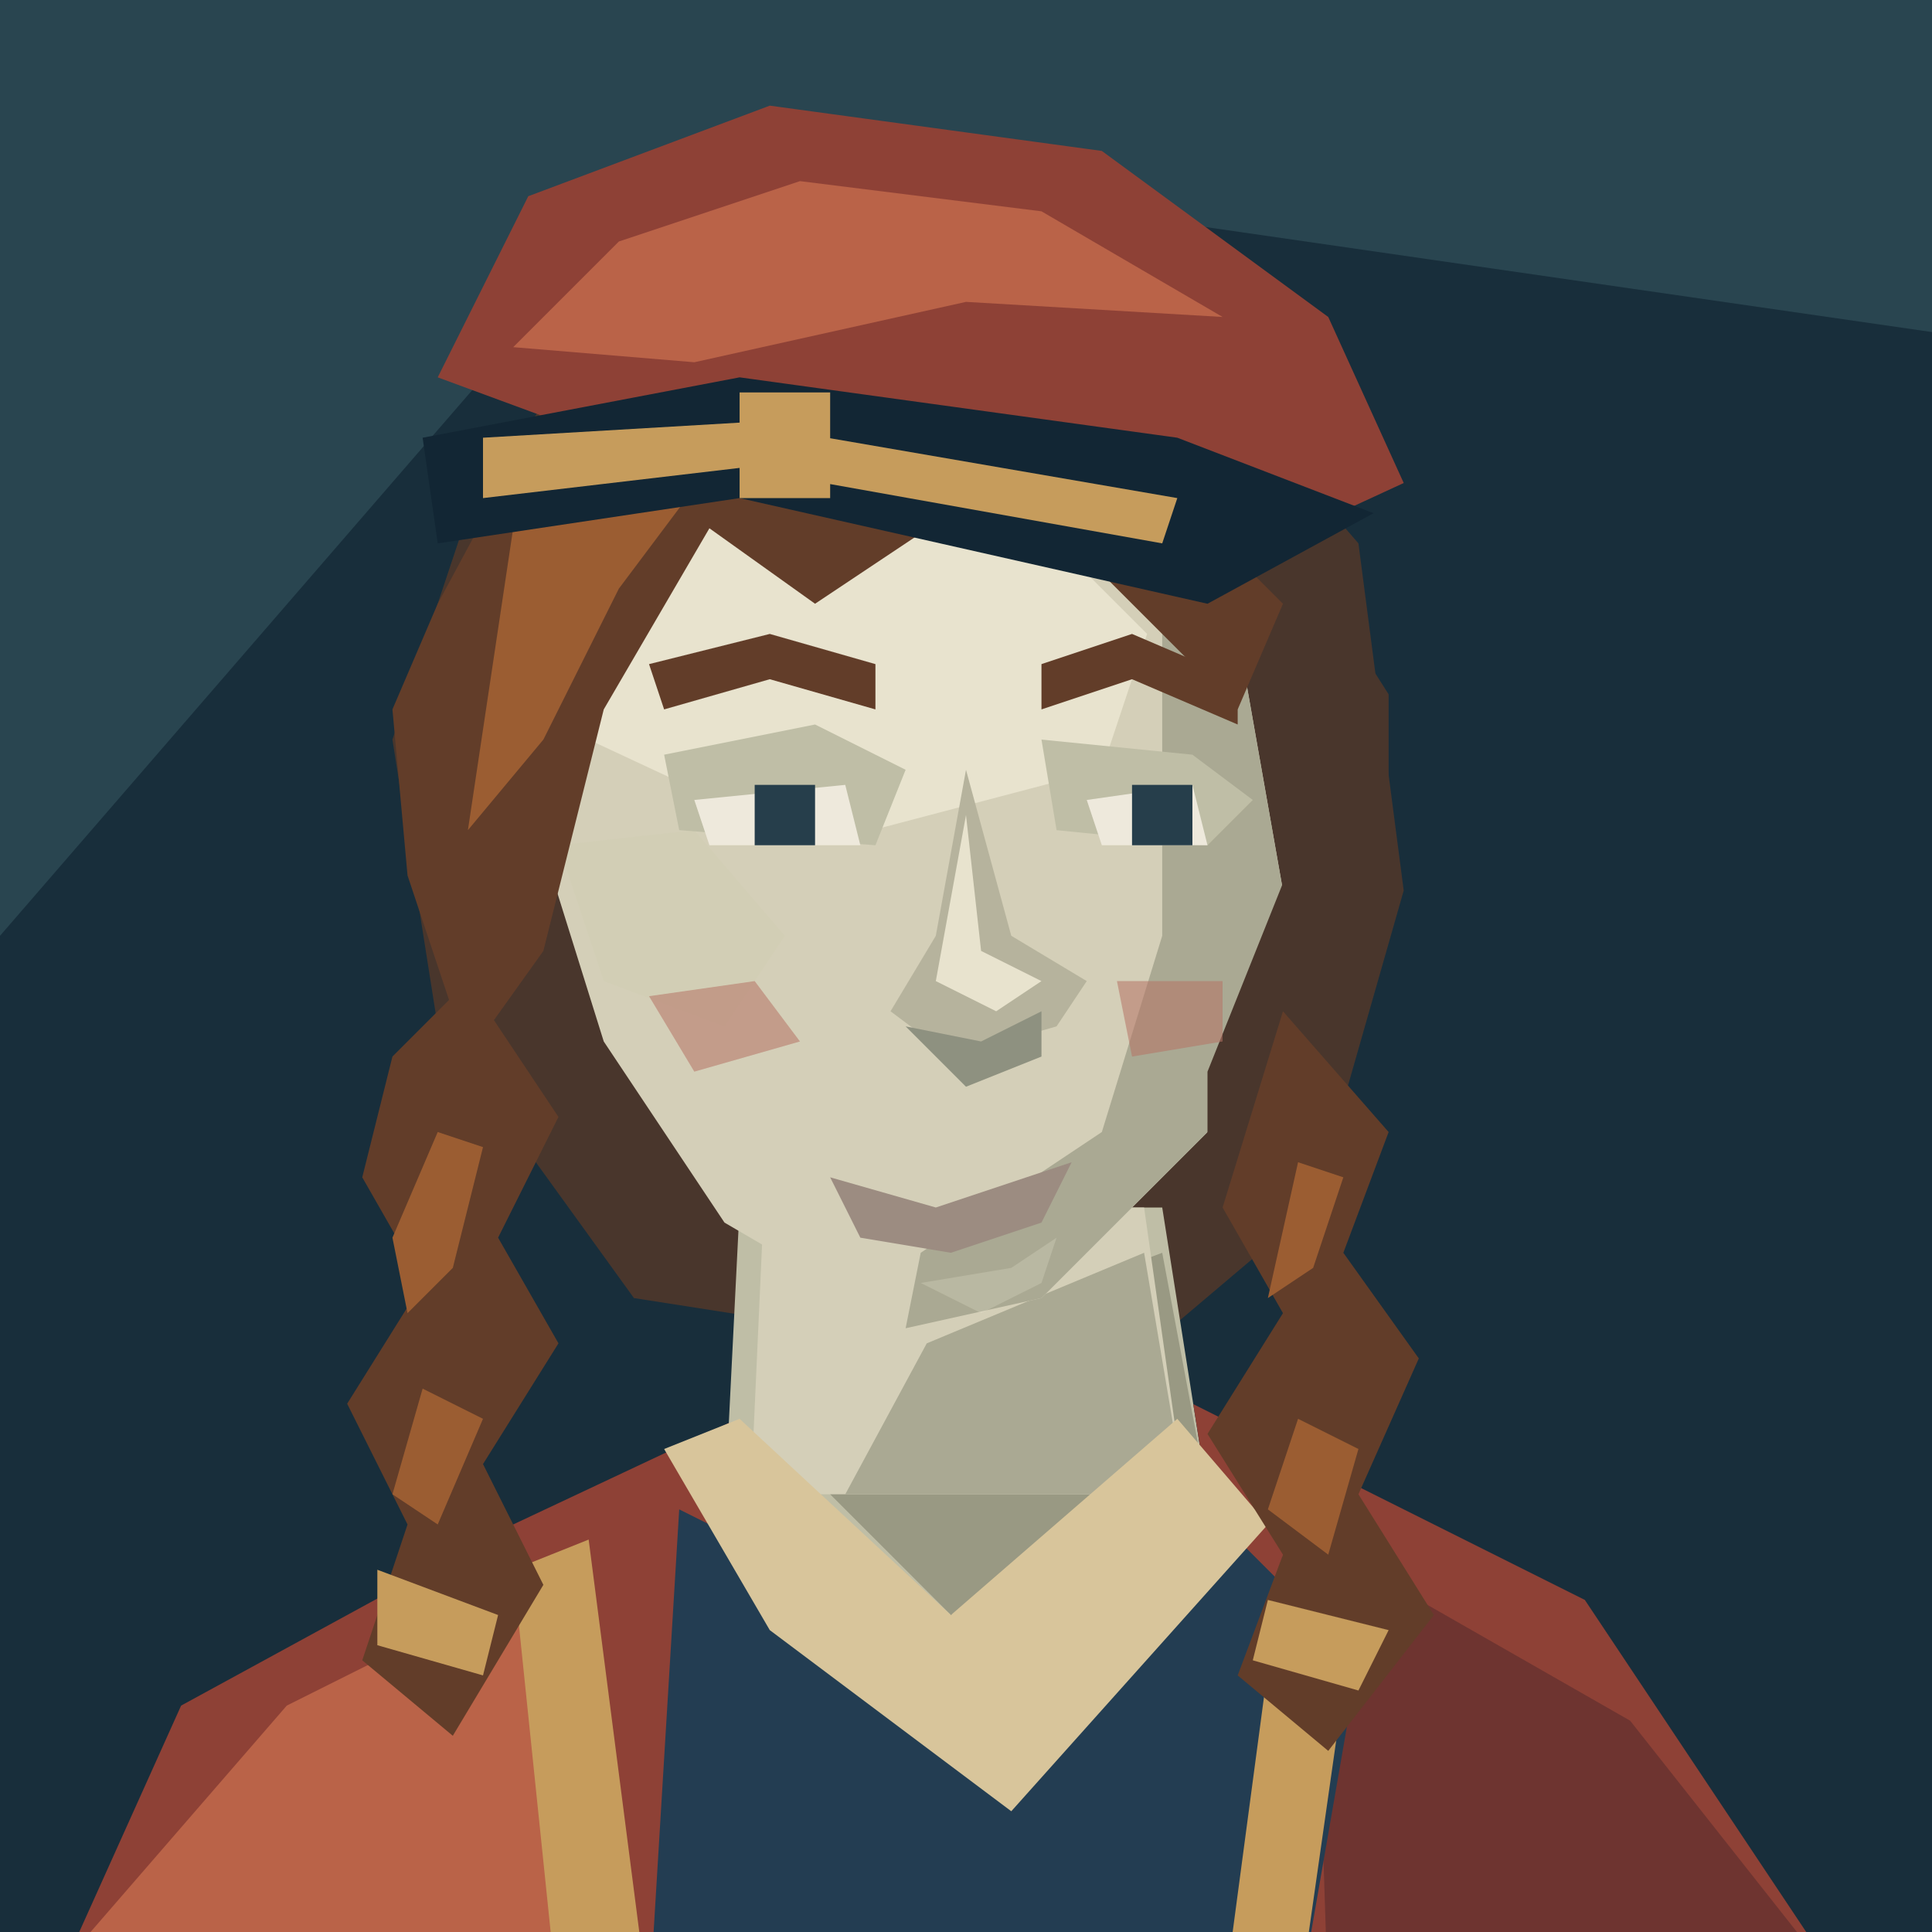
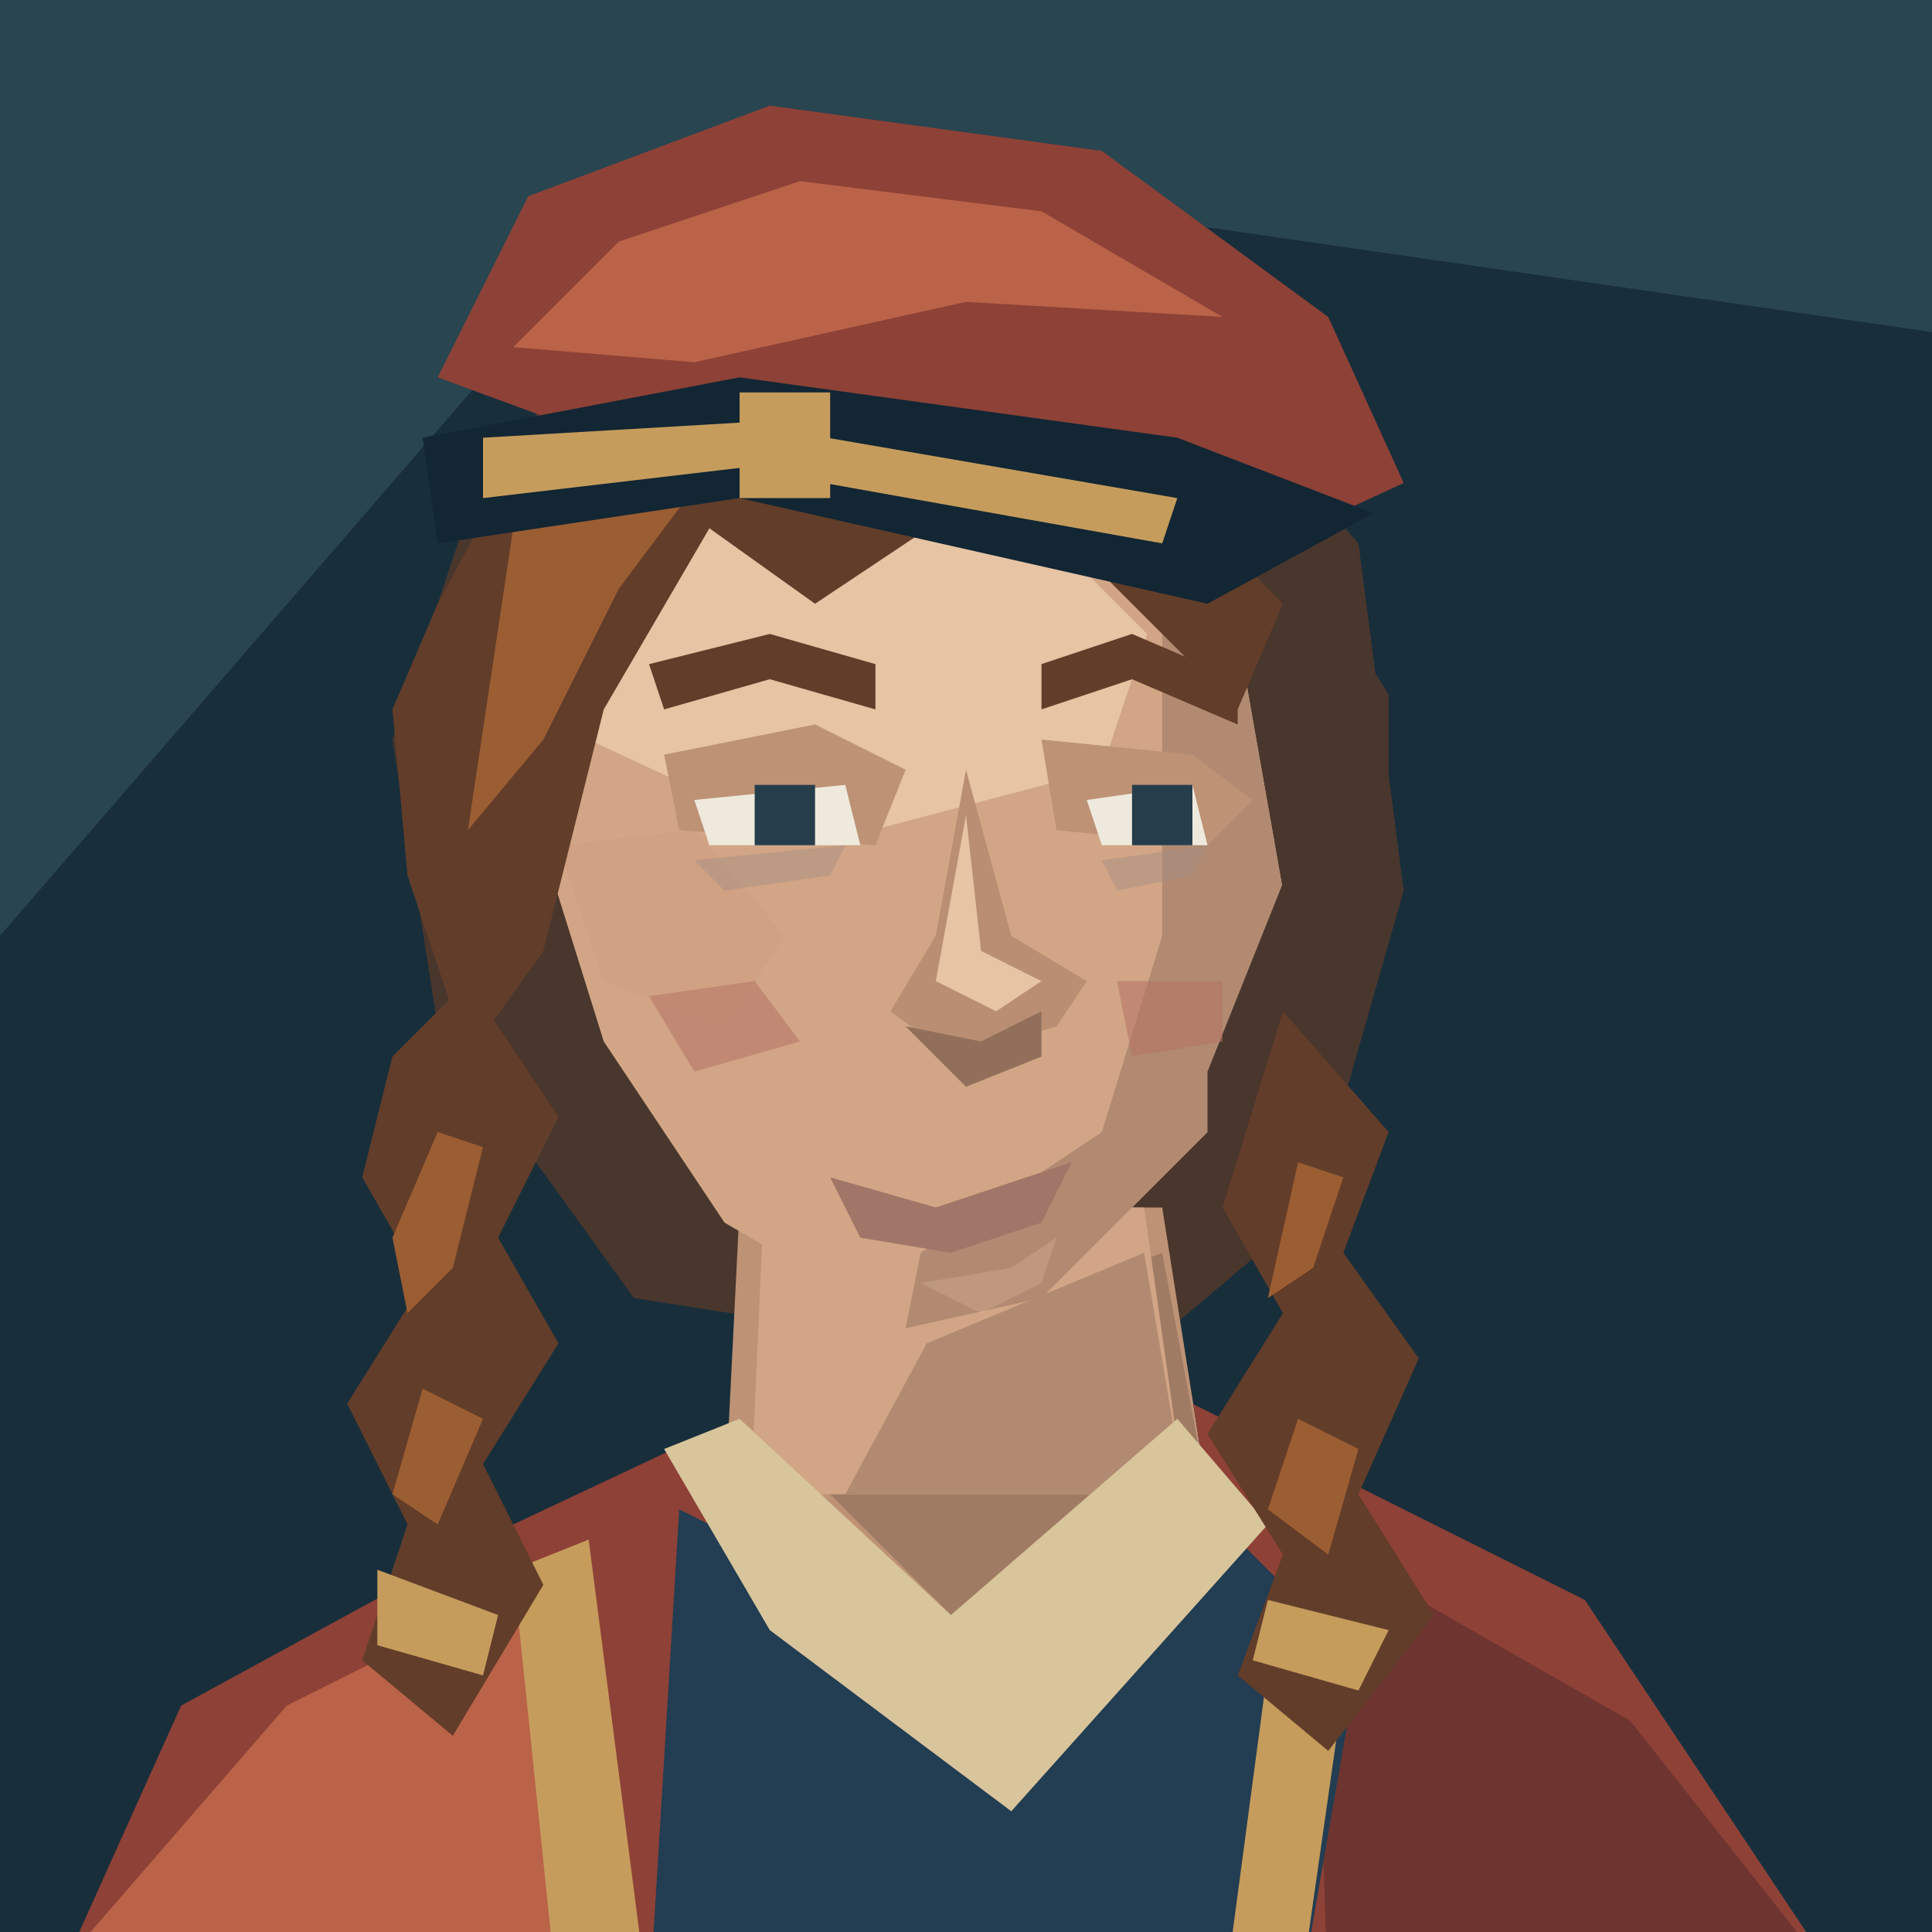
<svg xmlns="http://www.w3.org/2000/svg" width="128" height="128" viewBox="0 0 128 128">
  <path d="M0 0H128V128H0Z" fill="#182e3b" />
  <path d="M0 0H128V22L45 10L0 62Z" fill="#294550" />
  <path d="M31 34L40 21 58 15 77 21 90 36 93 59 87 80 74 91 42 86 29 68 26 49Z" fill="#49362c" />
  <g transform="translate(0 5)" data-part="neck">
-     <path d="M49 75L48 95 64 106 80 94 77 75Z" fill="#bfbea6" />
-     <path d="M61 84L77 78 80 94 65 104 55 94Z" fill="#999983" />
+     <path d="M49 75L48 95 64 106 80 94 77 75Z" fill="#bd9275" />
+     <path d="M61 84L77 78 80 94 65 104 55 94Z" fill="#a07b63" />
  </g>
  <g data-part="neck-root">
-     <polygon points="50.60,80 49.74,99 78.50,99 78.50,99 75.80,80" fill="#d4cfb8" />
-     <polygon points="61.40,89 75.80,83 78.50,99 78.50,99 56.00,99 56.00,99" fill="#aaa993" />
+     <polygon points="50.60,80 49.74,99 78.50,99 78.50,99 75.80,80" fill="#d1a585" />
+     <polygon points="61.40,89 75.80,83 78.50,99 78.50,99 56.00,99 56.00,99" fill="#b18a71" />
  </g>
  <g transform="translate(0 5)" data-part="clothing">
    <defs>
      <clipPath id="shoulder-neckline" clipPathUnits="userSpaceOnUse">
        <path d="M0 0H128V160H0Z M49 75L48 95 64 106 80 94 77 75Z" clip-rule="evenodd" />
      </clipPath>
    </defs>
    <g clip-path="url(#shoulder-neckline)">
      <path d="M3 128L12 108 34 96 51 88H79L105 101 123 128Z" fill="#8e4136" />
      <path d="M6 123L19 108 37 99 43 128Z" fill="#ba6348" />
      <path d="M87 97L108 109 123 128H88Z" fill="#6e3430" />
    </g>
    <path d="M45 95L61 103 79 94 90 105 86 128H43Z" fill="#233d52" />
    <path d="M44 91L49 89 63 102 78 89 84 96 67 115 51 103Z" fill="#d8c59b" />
    <path d="M34 99L39 97 43 128H37Z M85 98L90 100 86 128H81Z" fill="#c69c5c" />
  </g>
-   <path d="M40 33L54 26 71 30 82 42 85 59 80 75 69 86 60 88 48 81 40 69 35 53 35 44Z" fill="#d4cfb8" />
-   <path d="M41 35L54 30 67 33 76 42 73 51 54 56 39 49 37 43Z" fill="#e8e3ce" />
-   <path d="M77 35L82 42 85 59 80 75 69 86 60 88 61 83 73 75 77 62Z" fill="#aaa993" />
-   <path d="M37 56L46 55 52 62 48 68 40 65Z" fill="#d2ceb5" />
-   <path d="M44 50L54 48 60 51 58 56 45 55Z M69 49L79 50 83 53 80 56 70 55Z" fill="#bfbea6" />
+   <path d="M40 33L54 26 71 30 82 42 85 59 80 75 69 86 60 88 48 81 40 69 35 53 35 44Z" fill="#d1a585" />
+   <path d="M41 35L54 30 67 33 76 42 73 51 54 56 39 49 37 43Z" fill="#e6c4a4" />
+   <path d="M77 35L82 42 85 59 80 75 69 86 60 88 61 83 73 75 77 62Z" fill="#b18a71" />
+   <path d="M37 56L46 55 52 62 48 68 40 65Z" fill="#d0a183" />
+   <path d="M44 50L54 48 60 51 58 56 45 55Z M69 49L79 50 83 53 80 56 70 55Z" fill="#bd9275" />
  <path d="M43 44L51 42 58 44V47L51 45 44 47Z M69 44L75 42 82 45V48L75 45 69 47Z" fill="#623d29" />
  <path d="M46 53L56 52 57 56H47Z M72 53L79 52 80 56H73Z" fill="#eee9dc" />
  <path d="M50 52H54V56H50Z M75 52H79V56H75Z" fill="#263e4b" />
-   <path d="M64 51L62 62 59 67 63 70 70 68 72 65 67 62Z" fill="#b6b39d" />
-   <path d="M64 54L65 63 69 65 66 67 62 65Z" fill="#e8e3ce" />
-   <path d="M60 68L65 69 69 67 69 70 64 72Z" fill="#8e9180" />
-   <path d="M55 78L62 80 71 77 69 81 63 83 57 82Z" fill="#9c8c81" />
-   <path d="M61 85L67 84 70 82 69 85 65 87Z" fill="#e8e3ce" data-part="chin-highlight" opacity=".25" />
+   <path data-part="under-eye-fatigue" d="M46 57L56 56 55 58 48 59Z M73 57L80 56 79 58 74 59Z" fill="#a58b83" opacity=".45" />
+   <path d="M64 51L62 62 59 67 63 70 70 68 72 65 67 62Z" fill="#b98e72" />
+   <path d="M64 54L65 63 69 65 66 67 62 65Z" fill="#e6c4a4" />
+   <path d="M60 68L65 69 69 67 69 70 64 72Z" fill="#916f5b" />
+   <path d="M55 78L62 80 71 77 69 81 63 83 57 82Z" fill="#a17568" />
+   <path d="M61 85L67 84 70 82 69 85 65 87Z" fill="#e6c4a4" data-part="chin-highlight" opacity=".25" />
  <path d="M29 40L36 27 47 22 60 23 74 29 85 40 82 47 72 37 63 34 54 40 47 35 40 47 36 63 31 70 27 58 26 47Z" fill="#623d29" />
  <path d="M34 35L41 28 48 26 57 27 47 31 41 39 36 49 31 55Z" fill="#9b5d32" />
  <path d="M85 35L92 46 92 62 85 78 80 82 80 71 86 56Z" fill="#49362c" />
  <path d="M31 65L37 74 33 82 37 89 32 97 36 105 30 115 24 110 27 101 23 93 28 85 24 78 26 70Z M85 67L92 75 89 83 94 90 90 99 95 107 88 116 82 111 85 103 80 95 85 87 81 80Z" fill="#623d29" />
  <path d="M29 75L32 76 30 84 27 87 26 82Z M28 92L32 94 29 101 26 99Z M86 77L89 78 87 84 84 86Z M86 94L90 96 88 103 84 100Z" fill="#9b5d32" />
  <path d="M25 104L33 107 32 111 25 109Z M84 106L92 108 90 112 83 110Z" fill="#c69c5c" />
  <path d="M29 25L35 13 51 7 73 10 88 21 93 32 80 38 48 32Z" fill="#8e4136" />
  <path d="M34 23L41 16 53 12 69 14 81 21 64 20 46 24Z" fill="#ba6348" />
  <path d="M28 29L49 25 78 29 91 34 80 40 49 33 29 36Z" fill="#122634" />
  <path d="M32 29L49 28 78 33 77 36 49 31 32 33Z M49 26H55V33H49Z" fill="#c69c5c" />
  <path d="M43 66L50 65 53 69 46 71Z M74 65L81 65 81 69 75 70Z" fill="#b57264" opacity=".55" />
</svg>
